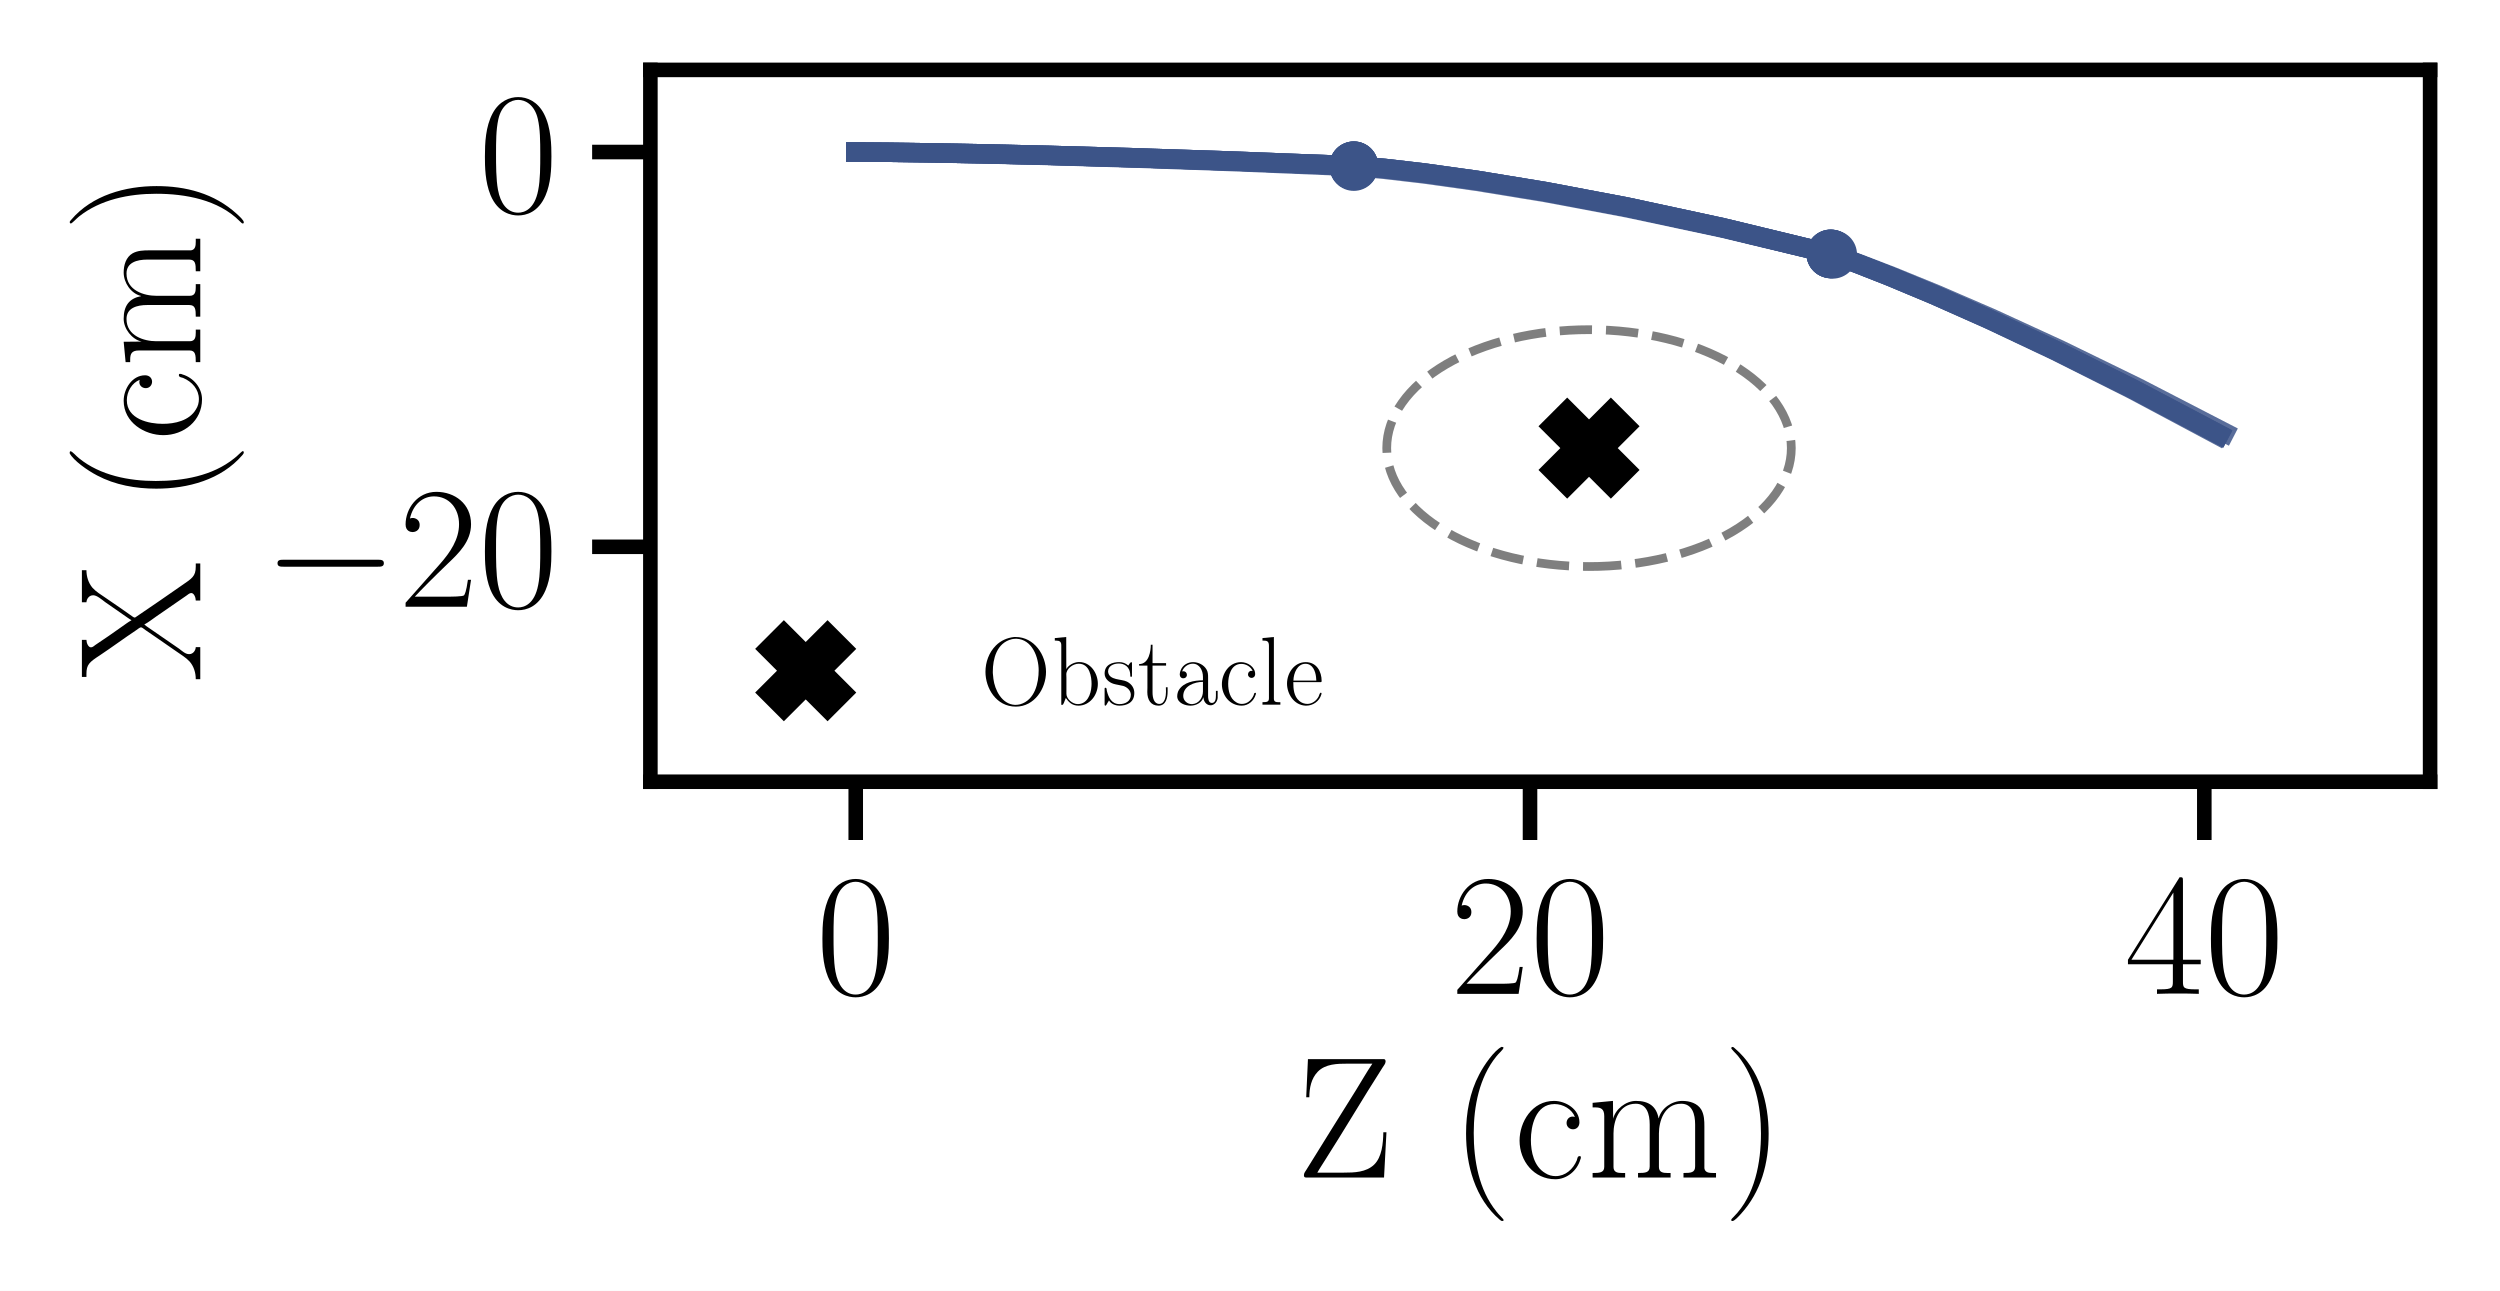
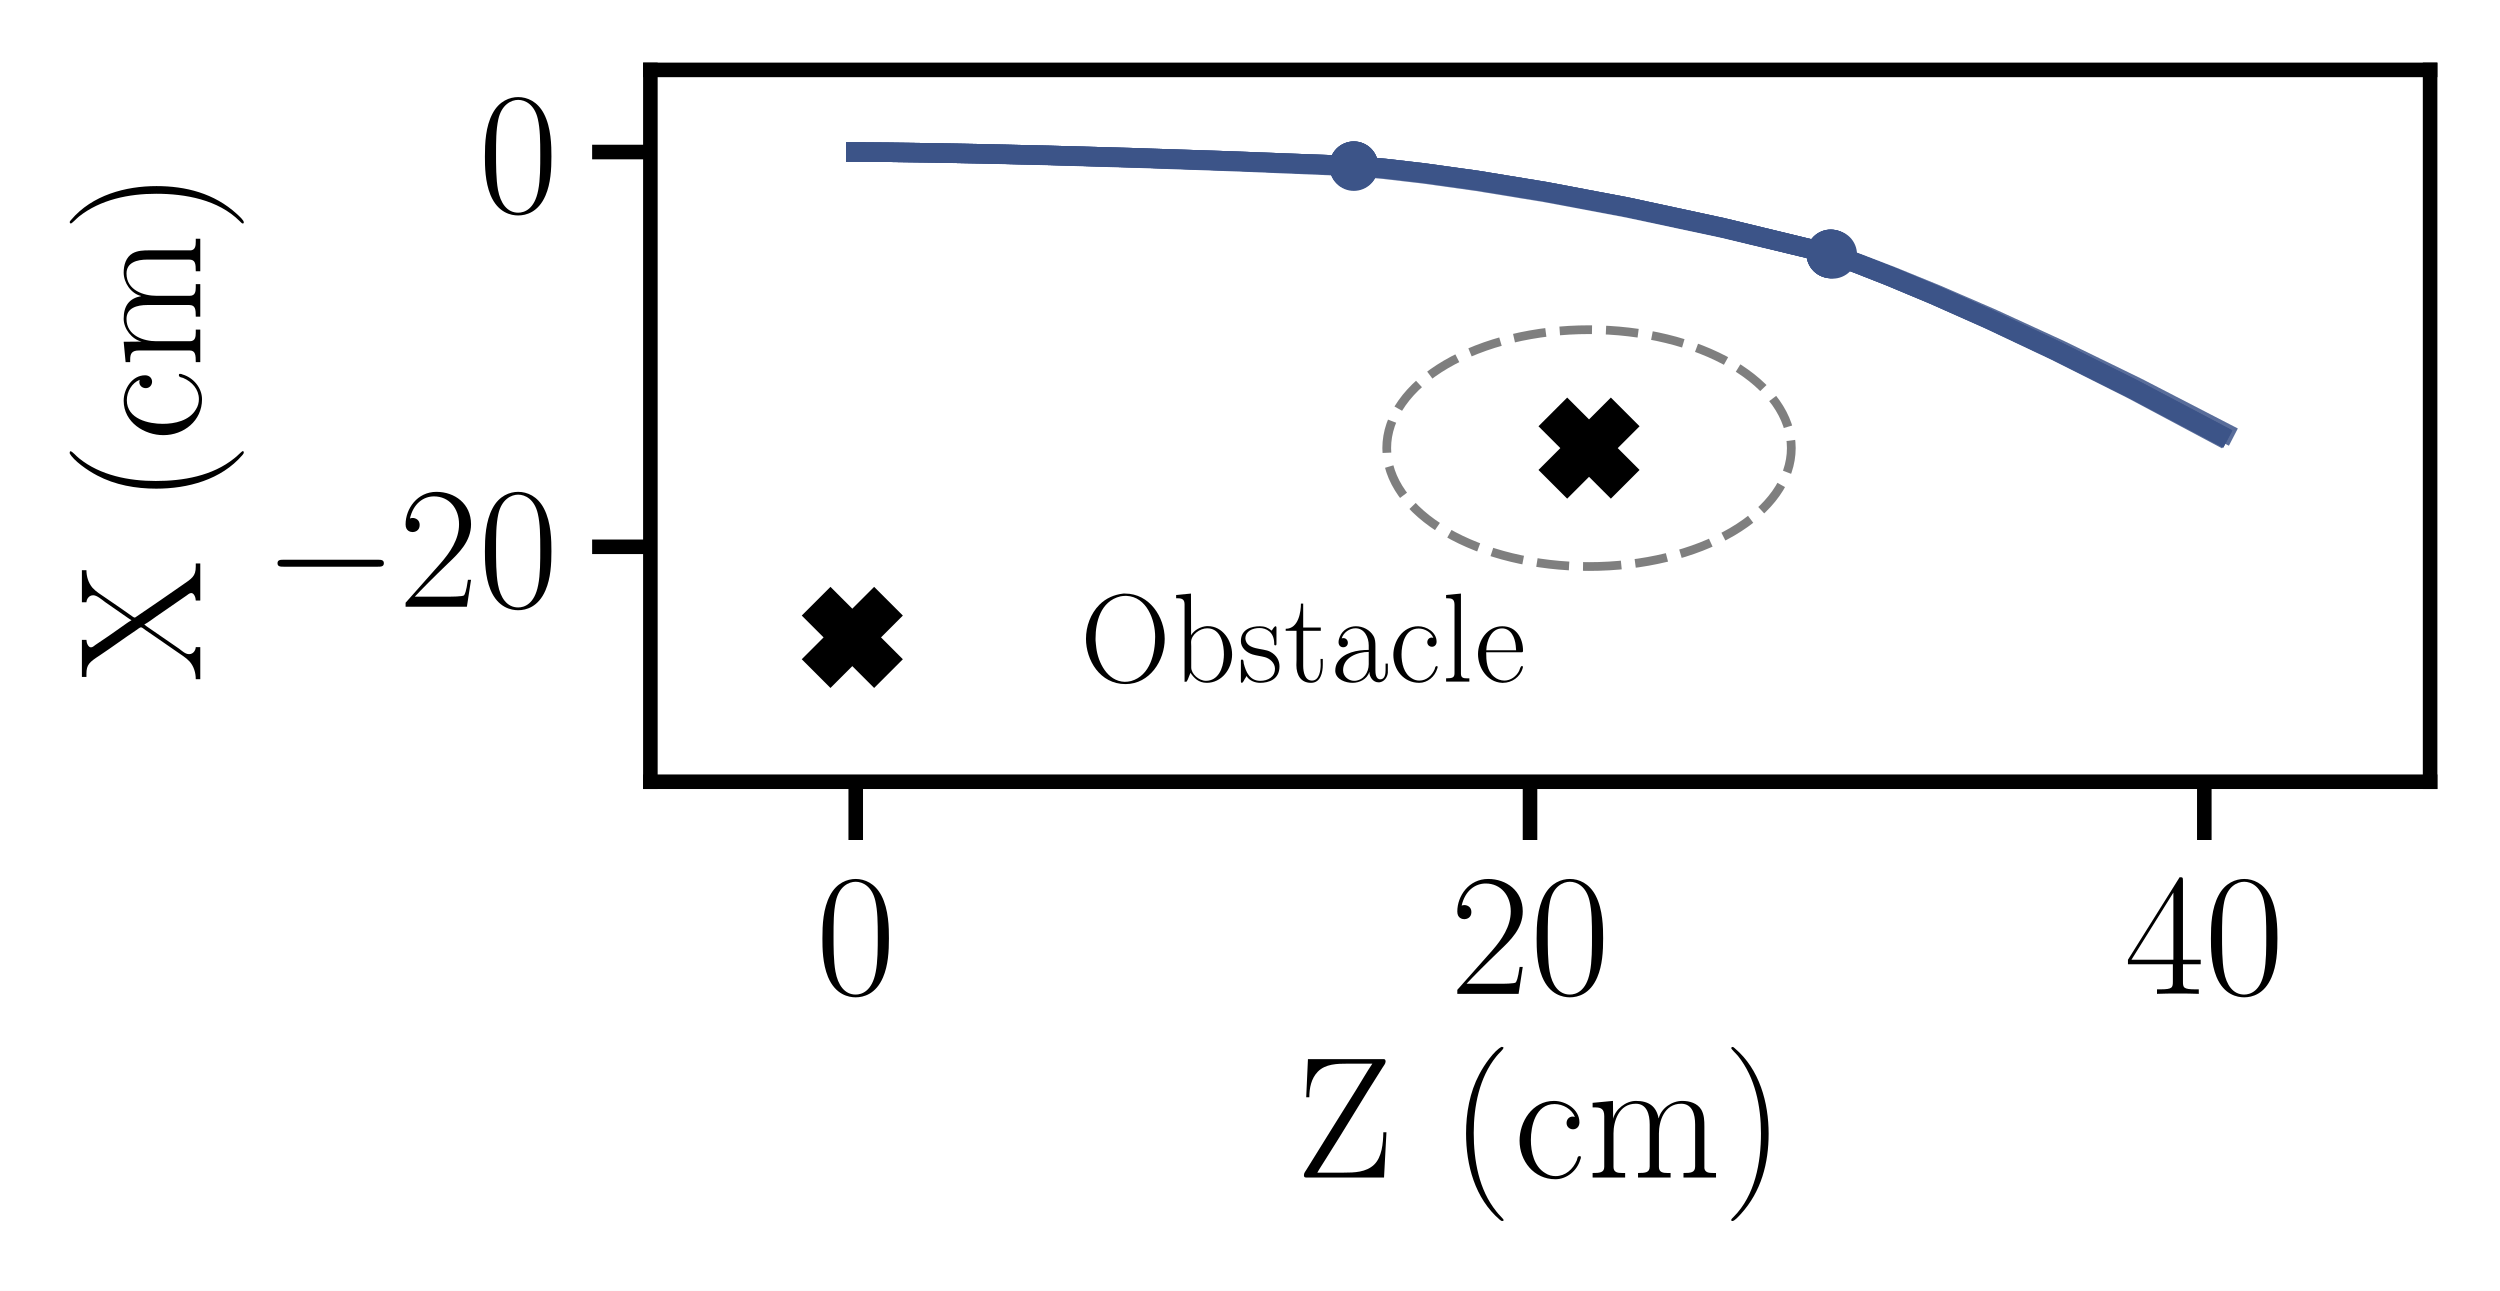
<svg xmlns="http://www.w3.org/2000/svg" xmlns:xlink="http://www.w3.org/1999/xlink" width="257.52pt" height="132.96pt" viewBox="0 0 257.52 132.96" version="1.1">
  <defs>
    <style type="text/css">*{stroke-linejoin: round; stroke-linecap: butt}</style>
  </defs>
  <g id="figure_1">
    <g id="patch_1">
      <path d="M 0 132.96  L 257.52 132.96  L 257.52 0  L 0 0  z " style="fill: #ffffff" />
    </g>
    <g id="axes_1">
      <g id="patch_2">
        <path d="M 66.994 80.526  L 250.32 80.526  L 250.32 7.2  L 66.994 7.2  z " style="fill: #ffffff" />
      </g>
      <g id="matplotlib.axis_1">
        <g id="xtick_1">
          <g id="line2d_1">
            <defs>
-               <path id="ma53c7f4344" d="M 0 0  L 0 6  " style="stroke: #000000; stroke-width: 1.5" />
-             </defs>
-             <g>
-               <use xlink:href="#ma53c7f4344" x="88.147" y="80.526" style="stroke: #000000; stroke-width: 1.5" />
+               <path id="m4b3e6b34bf" d="M 0 0  L 0 6  " style="stroke: #000000; stroke-width: 1.5" />
+             </defs>
+             <g>
+               <use xlink:href="#m4b3e6b34bf" x="88.147" y="80.526" style="stroke: #000000; stroke-width: 1.5" />
            </g>
          </g>
          <g id="text_1">
            <g transform="translate(84.03441 102.3751) scale(0.18 -0.18)">
              <defs>
                <path id="CMR17-32" d="M 2688 2038  C 2688 2430 2681 3099 2412 3613  C 2176 4063 1798 4224 1465 4224  C 1158 4224 768 4082 524 3620  C 268 3137 243 2539 243 2038  C 243 1671 249 1112 448 623  C 723 -39 1216 -128 1465 -128  C 1760 -128 2208 -7 2470 604  C 2662 1048 2688 1568 2688 2038  z M 1465 -26  C 1056 -26 812 328 723 816  C 652 1196 652 1749 652 2109  C 652 2604 652 3015 736 3407  C 857 3954 1216 4121 1465 4121  C 1728 4121 2067 3947 2188 3420  C 2272 3054 2278 2623 2278 2109  C 2278 1691 2278 1176 2201 797  C 2067 96 1689 -26 1465 -26  z " transform="scale(0.015625)" />
              </defs>
              <use xlink:href="#CMR17-32" transform="scale(0.996264)" />
            </g>
          </g>
        </g>
        <g id="xtick_2">
          <g id="line2d_2">
            <g>
-               <use xlink:href="#ma53c7f4344" x="157.604" y="80.526" style="stroke: #000000; stroke-width: 1.5" />
+               <use xlink:href="#m4b3e6b34bf" x="157.604" y="80.526" style="stroke: #000000; stroke-width: 1.5" />
            </g>
          </g>
          <g id="text_2">
            <g transform="translate(149.3799 102.3751) scale(0.18 -0.18)">
              <defs>
                <path id="CMR17-34" d="M 2668 990  L 2553 990  C 2489 537 2438 460 2412 422  C 2380 371 1920 371 1830 371  L 601 371  C 832 620 1280 1073 1824 1596  C 2214 1966 2668 2400 2668 3033  C 2668 3788 2067 4224 1395 4224  C 691 4224 262 3603 262 3027  C 262 2777 448 2745 524 2745  C 588 2745 780 2783 780 3007  C 780 3206 614 3264 524 3264  C 486 3264 448 3257 422 3244  C 544 3788 915 4057 1305 4057  C 1862 4057 2227 3616 2227 3033  C 2227 2477 1900 1998 1536 1583  L 262 147  L 262 0  L 2515 0  L 2668 990  z " transform="scale(0.015625)" />
              </defs>
              <use xlink:href="#CMR17-34" transform="scale(0.996264)" />
              <use xlink:href="#CMR17-32" transform="translate(45.69048 0) scale(0.996264)" />
            </g>
          </g>
        </g>
        <g id="xtick_3">
          <g id="line2d_3">
            <g>
-               <use xlink:href="#ma53c7f4344" x="227.062" y="80.526" style="stroke: #000000; stroke-width: 1.5" />
+               <use xlink:href="#m4b3e6b34bf" x="227.062" y="80.526" style="stroke: #000000; stroke-width: 1.5" />
            </g>
          </g>
          <g id="text_3">
            <g transform="translate(218.8375 102.3751) scale(0.18 -0.18)">
              <defs>
                <path id="CMR17-36" d="M 2150 4147  C 2150 4281 2144 4288 2028 4288  L 128 1254  L 128 1088  L 1779 1088  L 1779 460  C 1779 230 1766 166 1318 166  L 1196 166  L 1196 0  C 1401 12 1747 12 1964 12  C 2182 12 2528 12 2732 0  L 2732 166  L 2611 166  C 2163 166 2150 230 2150 460  L 2150 1088  L 2803 1088  L 2803 1254  L 2150 1254  L 2150 4147  z M 1798 3723  L 1798 1254  L 256 1254  L 1798 3723  z " transform="scale(0.015625)" />
              </defs>
              <use xlink:href="#CMR17-36" transform="scale(0.996264)" />
              <use xlink:href="#CMR17-32" transform="translate(45.69048 0) scale(0.996264)" />
            </g>
          </g>
        </g>
        <g id="text_4">
          <g transform="translate(133.3843 121.2924) scale(0.18 -0.18)">
            <defs>
              <path id="SFRM1728-73" d="M 480 4352  L 416 2949  L 531 2949  C 531 3293 601 3637 838 3886  C 1120 4179 1561 4185 1939 4185  L 2848 4185  C 2636 3873 2451 3542 2252 3223  C 1644 2249 1030 1268 428 293  C 390 230 332 166 332 89  C 332 25 352 0 409 0  L 3277 0  L 3366 1663  L 3251 1663  C 3244 1249 3200 752 2912 472  C 2617 191 2188 179 1798 179  L 825 179  C 908 332 1011 478 1100 625  C 1824 1758 2502 2917 3225 4045  C 3264 4108 3328 4179 3334 4255  C 3334 4300 3328 4352 3270 4352  L 480 4352  z " transform="scale(0.015625)" />
              <path id="SFRM1728-19f" d="M 1913 4800  C 1651 4665 1286 4152 1100 3793  C 748 3132 614 2369 614 1619  C 614 458 940 -767 1849 -1549  C 1875 -1568 1907 -1600 1945 -1600  C 1964 -1600 1996 -1588 1996 -1568  C 1996 -1524 1804 -1357 1728 -1248  C 1081 -446 896 631 896 1638  C 896 2619 1100 3677 1728 4453  C 1804 4556 1990 4704 1990 4774  C 1990 4787 1964 4800 1939 4800  C 1926 4806 1920 4800 1913 4800  z " transform="scale(0.015625)" />
              <path id="SFRM1728-fe" d="M 2278 2227  C 2252 2233 2220 2240 2195 2240  C 2060 2240 1971 2131 1971 2003  C 1971 1868 2080 1772 2208 1772  C 2336 1772 2444 1868 2444 2028  C 2444 2508 1939 2816 1510 2816  C 704 2816 243 2041 243 1356  C 243 608 768 -64 1561 -64  C 1984 -64 2361 256 2476 659  C 2489 678 2496 710 2496 736  L 2496 755  C 2496 780 2470 787 2451 787  C 2368 787 2368 691 2348 633  C 2208 300 1926 51 1568 51  C 1440 51 1305 83 1190 160  C 774 403 659 934 659 1382  C 659 1881 825 2700 1529 2700  C 1843 2700 2163 2515 2278 2227  z " transform="scale(0.015625)" />
              <path id="SFRM1728-17b" d="M 256 2745  L 256 2577  L 352 2577  C 563 2577 684 2520 684 2256  L 684 391  C 684 172 499 166 256 166  L 256 0  L 1452 0  L 1452 166  L 1337 166  C 1184 166 1024 185 1024 385  L 1024 1619  C 1024 2063 1216 2712 1843 2712  C 2246 2712 2355 2333 2355 1947  L 2355 410  C 2355 179 2201 166 1926 166  L 1926 0  L 3123 0  L 3123 166  L 3008 166  C 2854 166 2694 185 2694 385  L 2694 1619  C 2694 2063 2886 2712 3513 2712  C 3917 2712 4025 2333 4025 1947  L 4025 410  C 4025 179 3872 166 3597 166  L 3597 0  L 4793 0  L 4793 166  L 4685 166  C 4537 166 4390 179 4365 340  L 4365 1876  C 4365 2089 4358 2301 4256 2487  C 4115 2732 3821 2816 3552 2816  C 3168 2816 2777 2545 2688 2179  L 2681 2179  C 2598 2610 2329 2816 1849 2816  C 1478 2816 1094 2513 1011 2159  L 1004 2816  L 256 2745  z " transform="scale(0.015625)" />
              <path id="SFRM1728-1a0" d="M 358 4787  C 345 4780 339 4767 339 4761  C 339 4716 518 4556 595 4460  C 1222 3672 1433 2621 1433 1622  C 1433 552 1216 -659 428 -1447  C 403 -1479 339 -1524 339 -1562  C 339 -1588 358 -1600 384 -1600  C 460 -1600 608 -1434 691 -1344  C 1452 -511 1715 539 1715 1609  C 1715 2749 1382 3979 473 4748  C 448 4767 422 4800 390 4800  C 377 4800 364 4793 358 4787  z " transform="scale(0.015625)" />
            </defs>
            <use xlink:href="#SFRM1728-73" transform="scale(0.996264)" />
            <use xlink:href="#SFRM1728-19f" transform="translate(88.3975 0) scale(0.996264)" />
            <use xlink:href="#SFRM1728-fe" transform="translate(124.7908 0) scale(0.996264)" />
            <use xlink:href="#SFRM1728-17b" transform="translate(166.3877 0) scale(0.996264)" />
            <use xlink:href="#SFRM1728-1a0" transform="translate(244.41 0) scale(0.996264)" />
          </g>
        </g>
      </g>
      <g id="matplotlib.axis_2">
        <g id="ytick_1">
          <g id="line2d_4">
            <defs>
-               <path id="m64b848aac2" d="M 0 0  L -6 0  " style="stroke: #000000; stroke-width: 1.5" />
-             </defs>
-             <g>
-               <use xlink:href="#m64b848aac2" x="66.994" y="56.325" style="stroke: #000000; stroke-width: 1.5" />
+               <path id="mcb300060b7" d="M 0 0  L -6 0  " style="stroke: #000000; stroke-width: 1.5" />
+             </defs>
+             <g>
+               <use xlink:href="#mcb300060b7" x="66.994" y="56.325" style="stroke: #000000; stroke-width: 1.5" />
            </g>
          </g>
          <g id="text_5">
            <g transform="translate(27.09724 62.49967) scale(0.18 -0.18)">
              <defs>
                <path id="CMSY10-1" d="M 4217 1472  C 4326 1472 4441 1472 4441 1600  C 4441 1728 4326 1728 4217 1728  L 755 1728  C 646 1728 531 1728 531 1600  C 531 1472 646 1472 755 1472  L 4217 1472  z " transform="scale(0.015625)" />
              </defs>
              <use xlink:href="#CMSY10-1" transform="scale(0.996264)" />
              <use xlink:href="#CMR17-34" transform="translate(77.48747 0) scale(0.996264)" />
              <use xlink:href="#CMR17-32" transform="translate(123.1779 0) scale(0.996264)" />
            </g>
          </g>
        </g>
        <g id="ytick_2">
          <g id="line2d_5">
            <g>
-               <use xlink:href="#m64b848aac2" x="66.994" y="15.661" style="stroke: #000000; stroke-width: 1.5" />
+               <use xlink:href="#mcb300060b7" x="66.994" y="15.661" style="stroke: #000000; stroke-width: 1.5" />
            </g>
          </g>
          <g id="text_6">
            <g transform="translate(49.26927 21.83535) scale(0.18 -0.18)">
              <use xlink:href="#CMR17-32" transform="scale(0.996264)" />
            </g>
          </g>
        </g>
        <g id="text_7">
          <g transform="translate(20.63014 70.30235) rotate(-90) scale(0.18 -0.18)">
            <defs>
              <path id="SFRM1728-6f" d="M 204 4352  L 204 4185  L 320 4185  C 659 4185 748 4077 998 3694  C 1299 3242 1625 2803 1926 2351  C 1964 2293 2028 2223 2028 2179  C 2028 2134 1958 2064 1926 2013  L 1638 1593  C 1472 1351 1305 1115 1139 873  C 1024 714 921 529 774 395  C 595 236 358 166 121 166  L 121 0  L 1299 0  L 1299 166  C 1171 172 1043 268 1043 402  L 1043 421  C 1043 548 1164 675 1241 777  C 1465 1109 1702 1440 1926 1771  C 1996 1866 2054 1968 2131 2058  C 2214 1905 2329 1758 2432 1612  C 2688 1249 2937 873 3193 510  C 3225 465 3289 395 3289 332  C 3289 230 3123 166 3014 166  L 3014 0  L 4377 0  L 4377 166  L 4262 166  C 3897 166 3827 306 3558 695  C 3180 1242 2790 1796 2419 2351  C 2406 2370 2387 2389 2387 2414  C 2387 2452 2451 2522 2483 2573  L 2752 2956  C 2873 3134 3001 3319 3123 3497  C 3232 3656 3334 3828 3481 3962  C 3661 4115 3897 4185 4128 4185  L 4128 4352  L 2950 4352  L 2950 4185  C 3078 4178 3206 4083 3206 3943  L 3206 3930  C 3206 3803 3052 3624 2956 3497  C 2764 3217 2572 2943 2380 2669  C 2355 2624 2316 2586 2297 2535  L 2284 2535  C 2220 2656 2131 2765 2054 2879  C 1824 3204 1600 3522 1382 3854  C 1344 3905 1292 3956 1292 4019  C 1292 4121 1459 4185 1568 4185  L 1568 4352  L 204 4352  z " transform="scale(0.015625)" />
            </defs>
            <use xlink:href="#SFRM1728-6f" transform="scale(0.996264)" />
            <use xlink:href="#SFRM1728-19f" transform="translate(101.3665 0) scale(0.996264)" />
            <use xlink:href="#SFRM1728-fe" transform="translate(137.7599 0) scale(0.996264)" />
            <use xlink:href="#SFRM1728-17b" transform="translate(179.3568 0) scale(0.996264)" />
            <use xlink:href="#SFRM1728-1a0" transform="translate(257.3791 0) scale(0.996264)" />
          </g>
        </g>
      </g>
      <g id="patch_3">
-         <path d="M 163.682 58.358  C 169.208 58.358 174.508 57.073 178.416 54.785  C 182.323 52.497 184.519 49.394 184.519 46.159  C 184.519 42.924 182.323 39.82 178.416 37.533  C 174.508 35.245 169.208 33.96 163.682 33.96  C 158.156 33.96 152.855 35.245 148.948 37.533  C 145.04 39.82 142.844 42.924 142.844 46.159  C 142.844 49.394 145.04 52.497 148.948 54.785  C 152.855 57.073 158.156 58.358 163.682 58.358  L 163.682 58.358  z " clip-path="url(#p0361f5f94d)" style="fill: none; opacity: 0.5; stroke-dasharray: 3.33,1.44; stroke-dashoffset: 0; stroke: #000000; stroke-width: 0.9; stroke-linejoin: miter" />
+         <path d="M 163.682 58.358  C 169.208 58.358 174.508 57.073 178.416 54.785  C 182.323 52.497 184.519 49.394 184.519 46.159  C 184.519 42.924 182.323 39.82 178.416 37.533  C 174.508 35.245 169.208 33.96 163.682 33.96  C 158.156 33.96 152.855 35.245 148.948 37.533  C 145.04 39.82 142.844 42.924 142.844 46.159  C 142.844 49.394 145.04 52.497 148.948 54.785  C 152.855 57.073 158.156 58.358 163.682 58.358  L 163.682 58.358  z " clip-path="url(#pbddfd8365e)" style="fill: none; opacity: 0.5; stroke-dasharray: 3.33,1.44; stroke-dashoffset: 0; stroke: #000000; stroke-width: 0.9; stroke-linejoin: miter" />
      </g>
      <g id="patch_4">
        <path d="M 66.994 80.526  L 66.994 7.2  " style="fill: none; stroke: #000000; stroke-width: 1.5; stroke-linejoin: miter; stroke-linecap: square" />
      </g>
      <g id="patch_5">
        <path d="M 250.32 80.526  L 250.32 7.2  " style="fill: none; stroke: #000000; stroke-width: 1.5; stroke-linejoin: miter; stroke-linecap: square" />
      </g>
      <g id="patch_6">
        <path d="M 66.994 80.526  L 250.32 80.526  " style="fill: none; stroke: #000000; stroke-width: 1.5; stroke-linejoin: miter; stroke-linecap: square" />
      </g>
      <g id="patch_7">
        <path d="M 66.994 7.2  L 250.32 7.2  " style="fill: none; stroke: #000000; stroke-width: 1.5; stroke-linejoin: miter; stroke-linecap: square" />
      </g>
      <g id="line2d_6">
-         <path d="M 88.147 15.661  L 88.95 15.663  L 91.359 15.683  L 95.373 15.735  L 100.992 15.837  L 108.213 16.006  L 117.035 16.257  L 127.455 16.607  L 139.47 17.073  L 140.276 17.13  L 142.679 17.351  L 146.655 17.81  L 152.169 18.58  L 159.176 19.732  L 167.625 21.335  L 177.457 23.458  L 188.601 26.163  L 189.288 26.403  L 191.318 27.155  L 194.638 28.464  L 199.191 30.373  L 204.917 32.925  L 211.752 36.161  L 219.628 40.117  L 228.473 44.83  " clip-path="url(#p0361f5f94d)" style="fill: none; stroke: #3c5488; stroke-opacity: 0.85; stroke-width: 2; stroke-linecap: square" />
+         <path d="M 88.147 15.661  L 88.95 15.663  L 91.359 15.683  L 95.373 15.735  L 100.992 15.837  L 108.213 16.006  L 117.035 16.257  L 127.455 16.607  L 139.47 17.073  L 140.276 17.13  L 142.679 17.351  L 146.655 17.81  L 152.169 18.58  L 159.176 19.732  L 167.625 21.335  L 177.457 23.458  L 188.601 26.163  L 189.288 26.403  L 191.318 27.155  L 194.638 28.464  L 199.191 30.373  L 204.917 32.925  L 211.752 36.161  L 219.628 40.117  L 228.473 44.83  " clip-path="url(#pbddfd8365e)" style="fill: none; stroke: #3c5488; stroke-opacity: 0.85; stroke-width: 2; stroke-linecap: square" />
      </g>
      <g id="line2d_7">
-         <path d="M 88.147 15.661  L 88.949 15.663  L 91.358 15.683  L 95.371 15.735  L 100.988 15.837  L 108.207 16.005  L 117.026 16.255  L 127.443 16.604  L 139.455 17.069  L 140.26 17.126  L 142.663 17.346  L 146.639 17.804  L 152.152 18.573  L 159.159 19.724  L 167.608 21.325  L 177.439 23.445  L 188.583 26.148  L 189.271 26.388  L 191.304 27.138  L 194.631 28.444  L 199.197 30.349  L 204.942 32.893  L 211.804 36.116  L 219.717 40.055  L 228.611 44.747  " clip-path="url(#p0361f5f94d)" style="fill: none; stroke: #3c5488; stroke-opacity: 0.85; stroke-width: 2; stroke-linecap: square" />
+         <path d="M 88.147 15.661  L 88.949 15.663  L 91.358 15.683  L 95.371 15.735  L 100.988 15.837  L 108.207 16.005  L 117.026 16.255  L 127.443 16.604  L 139.455 17.069  L 140.26 17.126  L 142.663 17.346  L 146.639 17.804  L 152.152 18.573  L 159.159 19.724  L 167.608 21.325  L 177.439 23.445  L 188.583 26.148  L 189.271 26.388  L 191.304 27.138  L 194.631 28.444  L 199.197 30.349  L 204.942 32.893  L 211.804 36.116  L 219.717 40.055  L 228.611 44.747  " clip-path="url(#pbddfd8365e)" style="fill: none; stroke: #3c5488; stroke-opacity: 0.85; stroke-width: 2; stroke-linecap: square" />
      </g>
      <g id="line2d_8">
-         <path d="M 88.147 15.661  L 88.95 15.664  L 91.358 15.684  L 95.372 15.74  L 100.99 15.848  L 108.209 16.027  L 117.028 16.294  L 127.444 16.666  L 139.454 17.162  L 140.261 17.221  L 142.669 17.448  L 146.655 17.912  L 152.183 18.685  L 159.214 19.834  L 167.697 21.428  L 177.575 23.529  L 188.785 26.203  L 189.478 26.438  L 191.526 27.176  L 194.879 28.462  L 199.481 30.339  L 205.276 32.849  L 212.199 36.032  L 220.186 39.926  L 229.167 44.566  " clip-path="url(#p0361f5f94d)" style="fill: none; stroke: #3c5488; stroke-opacity: 0.85; stroke-width: 2; stroke-linecap: square" />
+         <path d="M 88.147 15.661  L 88.95 15.664  L 91.358 15.684  L 95.372 15.74  L 100.99 15.848  L 108.209 16.027  L 117.028 16.294  L 127.444 16.666  L 139.454 17.162  L 140.261 17.221  L 142.669 17.448  L 146.655 17.912  L 152.183 18.685  L 159.214 19.834  L 167.697 21.428  L 177.575 23.529  L 188.785 26.203  L 189.478 26.438  L 191.526 27.176  L 194.879 28.462  L 199.481 30.339  L 205.276 32.849  L 212.199 36.032  L 220.186 39.926  L 229.167 44.566  " clip-path="url(#pbddfd8365e)" style="fill: none; stroke: #3c5488; stroke-opacity: 0.85; stroke-width: 2; stroke-linecap: square" />
      </g>
      <g id="line2d_9">
-         <path d="M 88.147 15.661  L 88.949 15.663  L 91.357 15.683  L 95.37 15.735  L 100.985 15.837  L 108.203 16.005  L 117.02 16.255  L 127.435 16.605  L 139.444 17.07  L 140.249 17.127  L 142.652 17.347  L 146.627 17.806  L 152.14 18.574  L 159.146 19.723  L 167.595 21.323  L 177.426 23.441  L 188.571 26.141  L 189.259 26.381  L 191.292 27.131  L 194.618 28.437  L 199.182 30.343  L 204.923 32.889  L 211.779 36.115  L 219.682 40.061  L 228.561 44.76  " clip-path="url(#p0361f5f94d)" style="fill: none; stroke: #3c5488; stroke-opacity: 0.85; stroke-width: 2; stroke-linecap: square" />
+         <path d="M 88.147 15.661  L 88.949 15.663  L 91.357 15.683  L 95.37 15.735  L 100.985 15.837  L 108.203 16.005  L 117.02 16.255  L 127.435 16.605  L 139.444 17.07  L 140.249 17.127  L 142.652 17.347  L 146.627 17.806  L 152.14 18.574  L 159.146 19.723  L 167.595 21.323  L 177.426 23.441  L 188.571 26.141  L 189.259 26.381  L 191.292 27.131  L 194.618 28.437  L 199.182 30.343  L 204.923 32.889  L 211.779 36.115  L 219.682 40.061  L 228.561 44.76  " clip-path="url(#pbddfd8365e)" style="fill: none; stroke: #3c5488; stroke-opacity: 0.85; stroke-width: 2; stroke-linecap: square" />
      </g>
      <g id="line2d_10">
-         <path d="M 88.147 15.661  L 88.949 15.663  L 91.358 15.683  L 95.371 15.735  L 100.987 15.837  L 108.206 16.005  L 117.024 16.256  L 127.44 16.606  L 139.451 17.072  L 140.256 17.129  L 142.659 17.349  L 146.634 17.808  L 152.146 18.577  L 159.153 19.728  L 167.601 21.329  L 177.431 23.449  L 188.575 26.152  L 189.263 26.392  L 191.297 27.142  L 194.624 28.449  L 199.19 30.353  L 204.935 32.898  L 211.797 36.122  L 219.71 40.063  L 228.603 44.757  " clip-path="url(#p0361f5f94d)" style="fill: none; stroke: #3c5488; stroke-opacity: 0.85; stroke-width: 2; stroke-linecap: square" />
+         <path d="M 88.147 15.661  L 88.949 15.663  L 91.358 15.683  L 95.371 15.735  L 100.987 15.837  L 108.206 16.005  L 117.024 16.256  L 127.44 16.606  L 139.451 17.072  L 140.256 17.129  L 142.659 17.349  L 146.634 17.808  L 152.146 18.577  L 159.153 19.728  L 167.601 21.329  L 177.431 23.449  L 188.575 26.152  L 189.263 26.392  L 191.297 27.142  L 194.624 28.449  L 199.19 30.353  L 204.935 32.898  L 211.797 36.122  L 219.71 40.063  L 228.603 44.757  " clip-path="url(#pbddfd8365e)" style="fill: none; stroke: #3c5488; stroke-opacity: 0.85; stroke-width: 2; stroke-linecap: square" />
      </g>
      <g id="line2d_11">
        <defs>
-           <path id="m16a7105709" d="M 0 2  C 0.53 2 1.039 1.789 1.414 1.414  C 1.789 1.039 2 0.53 2 0  C 2 -0.53 1.789 -1.039 1.414 -1.414  C 1.039 -1.789 0.53 -2 0 -2  C -0.53 -2 -1.039 -1.789 -1.414 -1.414  C -1.789 -1.039 -2 -0.53 -2 0  C -2 0.53 -1.789 1.039 -1.414 1.414  C -1.039 1.789 -0.53 2 0 2  z " style="stroke: #3c5488" />
+           <path id="m92e9e10c46" d="M 0 2  C 0.53 2 1.039 1.789 1.414 1.414  C 1.789 1.039 2 0.53 2 0  C 2 -0.53 1.789 -1.039 1.414 -1.414  C 1.039 -1.789 0.53 -2 0 -2  C -0.53 -2 -1.039 -1.789 -1.414 -1.414  C -1.789 -1.039 -2 -0.53 -2 0  C -2 0.53 -1.789 1.039 -1.414 1.414  C -1.039 1.789 -0.53 2 0 2  z " style="stroke: #3c5488" />
        </defs>
-         <g clip-path="url(#p0361f5f94d)">
-           <use xlink:href="#m16a7105709" x="139.47" y="17.073" style="fill: #3c5488; stroke: #3c5488" />
+         <g clip-path="url(#pbddfd8365e)">
+           <use xlink:href="#m92e9e10c46" x="139.47" y="17.073" style="fill: #3c5488; stroke: #3c5488" />
        </g>
      </g>
      <g id="line2d_12">
-         <g clip-path="url(#p0361f5f94d)">
-           <use xlink:href="#m16a7105709" x="188.601" y="26.163" style="fill: #3c5488; stroke: #3c5488" />
+         <g clip-path="url(#pbddfd8365e)">
+           <use xlink:href="#m92e9e10c46" x="188.601" y="26.163" style="fill: #3c5488; stroke: #3c5488" />
        </g>
      </g>
      <g id="line2d_13">
-         <g clip-path="url(#p0361f5f94d)">
-           <use xlink:href="#m16a7105709" x="139.455" y="17.069" style="fill: #3c5488; stroke: #3c5488" />
+         <g clip-path="url(#pbddfd8365e)">
+           <use xlink:href="#m92e9e10c46" x="139.455" y="17.069" style="fill: #3c5488; stroke: #3c5488" />
        </g>
      </g>
      <g id="line2d_14">
-         <g clip-path="url(#p0361f5f94d)">
-           <use xlink:href="#m16a7105709" x="188.583" y="26.148" style="fill: #3c5488; stroke: #3c5488" />
+         <g clip-path="url(#pbddfd8365e)">
+           <use xlink:href="#m92e9e10c46" x="188.583" y="26.148" style="fill: #3c5488; stroke: #3c5488" />
        </g>
      </g>
      <g id="line2d_15">
-         <g clip-path="url(#p0361f5f94d)">
-           <use xlink:href="#m16a7105709" x="139.454" y="17.162" style="fill: #3c5488; stroke: #3c5488" />
+         <g clip-path="url(#pbddfd8365e)">
+           <use xlink:href="#m92e9e10c46" x="139.454" y="17.162" style="fill: #3c5488; stroke: #3c5488" />
        </g>
      </g>
      <g id="line2d_16">
-         <g clip-path="url(#p0361f5f94d)">
-           <use xlink:href="#m16a7105709" x="188.785" y="26.203" style="fill: #3c5488; stroke: #3c5488" />
+         <g clip-path="url(#pbddfd8365e)">
+           <use xlink:href="#m92e9e10c46" x="188.785" y="26.203" style="fill: #3c5488; stroke: #3c5488" />
        </g>
      </g>
      <g id="line2d_17">
-         <g clip-path="url(#p0361f5f94d)">
-           <use xlink:href="#m16a7105709" x="139.444" y="17.07" style="fill: #3c5488; stroke: #3c5488" />
+         <g clip-path="url(#pbddfd8365e)">
+           <use xlink:href="#m92e9e10c46" x="139.444" y="17.07" style="fill: #3c5488; stroke: #3c5488" />
        </g>
      </g>
      <g id="line2d_18">
-         <g clip-path="url(#p0361f5f94d)">
-           <use xlink:href="#m16a7105709" x="188.571" y="26.141" style="fill: #3c5488; stroke: #3c5488" />
+         <g clip-path="url(#pbddfd8365e)">
+           <use xlink:href="#m92e9e10c46" x="188.571" y="26.141" style="fill: #3c5488; stroke: #3c5488" />
        </g>
      </g>
      <g id="line2d_19">
-         <g clip-path="url(#p0361f5f94d)">
-           <use xlink:href="#m16a7105709" x="139.451" y="17.072" style="fill: #3c5488; stroke: #3c5488" />
+         <g clip-path="url(#pbddfd8365e)">
+           <use xlink:href="#m92e9e10c46" x="139.451" y="17.072" style="fill: #3c5488; stroke: #3c5488" />
        </g>
      </g>
      <g id="line2d_20">
-         <g clip-path="url(#p0361f5f94d)">
-           <use xlink:href="#m16a7105709" x="188.575" y="26.152" style="fill: #3c5488; stroke: #3c5488" />
+         <g clip-path="url(#pbddfd8365e)">
+           <use xlink:href="#m92e9e10c46" x="188.575" y="26.152" style="fill: #3c5488; stroke: #3c5488" />
        </g>
      </g>
      <g id="line2d_21">
        <defs>
-           <path id="m1f9dffa417" d="M -2.25 4.5  L 0 2.25  L 2.25 4.5  L 4.5 2.25  L 2.25 0  L 4.5 -2.25  L 2.25 -4.5  L 0 -2.25  L -2.25 -4.5  L -4.5 -2.25  L -2.25 0  L -4.5 2.25  z " style="stroke: #000000; stroke-linejoin: miter" />
+           <path id="m1be5727940" d="M -2.25 4.5  L 0 2.25  L 2.25 4.5  L 4.5 2.25  L 2.25 0  L 4.5 -2.25  L 2.25 -4.5  L 0 -2.25  L -2.25 -4.5  L -4.5 -2.25  L -2.25 0  L -4.5 2.25  z " style="stroke: #000000; stroke-linejoin: miter" />
        </defs>
-         <g clip-path="url(#p0361f5f94d)">
-           <use xlink:href="#m1f9dffa417" x="163.682" y="46.159" style="stroke: #000000; stroke-linejoin: miter" />
+         <g clip-path="url(#pbddfd8365e)">
+           <use xlink:href="#m1be5727940" x="163.682" y="46.159" style="stroke: #000000; stroke-linejoin: miter" />
        </g>
      </g>
      <g id="legend_1">
        <g id="line2d_22">
          <g>
-             <use xlink:href="#m1f9dffa417" x="82.994" y="69.089" style="stroke: #000000; stroke-linejoin: miter" />
+             <use xlink:href="#m1be5727940" x="87.794" y="65.658" style="stroke: #000000; stroke-linejoin: miter" />
          </g>
        </g>
        <g id="text_8">
-           <g transform="translate(100.9936 72.58898) scale(0.1 -0.1)">
+           <g transform="translate(111.1936 70.20797) scale(0.13 -0.13)">
            <defs>
              <path id="SFRM1728-4c" d="M 2233 4480  C 1772 4428 1350 4247 1017 3912  C 563 3455 332 2817 332 2172  C 332 1102 1036 -128 2342 -128  C 3577 -128 4339 1070 4339 2172  C 4339 3289 3558 4480 2323 4480  C 2291 4486 2265 4480 2233 4480  z M 819 2095  L 819 2198  C 819 3003 1062 4093 2086 4337  C 2163 4350 2252 4363 2336 4363  L 2387 4363  C 3430 4318 3853 3132 3853 2275  C 3853 1457 3609 303 2624 26  C 2515 0 2406 -13 2297 -13  C 1414 20 947 980 857 1715  C 838 1843 832 1966 819 2095  z " transform="scale(0.015625)" />
              <path id="SFRM1728-f2" d="M 243 4408  L 243 4240  L 332 4240  C 550 4240 672 4175 672 3929  L 672 -13  L 780 0  L 844 123  L 972 447  C 1145 188 1382 -64 1804 -64  C 2547 -64 3091 628 3091 1379  C 3091 2097 2598 2822 1862 2822  L 1804 2822  C 1497 2803 1152 2622 1004 2356  L 998 4480  L 243 4408  z M 2668 1224  C 2636 680 2387 39 1760 39  C 1408 39 1011 382 1011 719  L 1011 1787  C 1011 1858 1004 1936 1004 2007  C 1004 2389 1452 2712 1824 2712  C 2560 2712 2675 1832 2675 1372  C 2675 1321 2675 1275 2668 1224  z " transform="scale(0.015625)" />
              <path id="SFRM1728-1bd" d="M 480 275  L 492 275  C 627 44 921 -64 1177 -64  C 1619 -64 2163 108 2163 774  C 2163 1056 2028 1344 1683 1523  C 1318 1715 505 1593 428 2169  L 428 2201  C 428 2560 787 2726 1145 2726  C 1472 2726 1894 2540 1894 1932  C 1894 1881 1894 1843 1958 1843  C 2003 1843 2009 1875 2009 1920  L 2009 2752  C 2009 2777 1996 2816 1964 2816  C 1907 2816 1811 2668 1766 2592  C 1580 2745 1408 2816 1164 2816  C 748 2816 198 2675 198 2060  C 198 1721 486 1478 787 1382  C 998 1318 1216 1299 1427 1241  C 1676 1171 1920 953 1932 678  L 1932 652  C 1932 243 1587 38 1184 38  C 652 38 454 486 345 915  C 332 985 345 1120 256 1120  C 204 1120 198 1094 198 1056  L 198 0  C 198 -26 211 -64 243 -64  C 307 -64 358 70 396 134  C 428 179 460 224 480 275  z " transform="scale(0.015625)" />
              <path id="SFRM1728-1ca" d="M 883 3968  C 883 3580 774 2687 108 2687  L 108 2585  L 659 2585  L 659 1112  C 659 1022 652 926 652 836  C 652 334 876 -64 1395 -64  C 1888 -64 1996 463 1996 868  L 1996 1151  L 1881 1151  C 1881 1054 1888 958 1888 855  C 1888 579 1824 51 1446 51  C 1088 51 998 469 998 810  L 998 2585  L 1894 2585  L 1894 2752  L 998 2752  L 998 3968  L 883 3968  z " transform="scale(0.015625)" />
              <path id="SFRM1728-77" d="M 620 2201  C 716 2502 1017 2713 1324 2713  C 1772 2713 1996 2265 1996 1843  L 1996 1612  C 1414 1612 716 1484 403 972  C 332 857 294 704 294 569  L 294 518  C 332 102 819 -64 1177 -64  C 1516 -64 1913 115 2022 486  L 2028 486  C 2035 224 2220 -39 2496 -39  L 2540 -39  C 2784 -7 2944 211 2969 448  L 2969 915  L 2854 915  L 2854 595  C 2854 396 2822 115 2585 115  C 2348 115 2336 435 2336 595  L 2336 1804  C 2336 1990 2329 2169 2233 2329  C 2054 2636 1696 2816 1344 2816  C 1011 2816 665 2643 524 2284  C 492 2208 460 2105 460 2009  C 460 1849 556 1747 697 1747  C 832 1747 934 1836 934 1977  C 934 2112 832 2214 704 2214  C 678 2214 646 2208 620 2201  z M 1996 1510  L 1996 883  C 1996 467 1734 70 1292 38  L 1254 38  C 966 38 691 262 691 576  C 691 1235 1427 1510 1996 1510  z " transform="scale(0.015625)" />
              <path id="SFRM1728-173" d="M 256 4408  L 256 4240  L 313 4240  C 524 4240 684 4221 684 3905  L 684 431  C 684 198 576 166 256 166  L 256 0  L 1440 0  L 1440 166  L 1305 166  C 1152 166 1011 185 1011 398  L 1011 4480  L 256 4408  z " transform="scale(0.015625)" />
              <path id="SFRM1728-136" d="M 627 1491  L 2419 1491  C 2476 1491 2502 1504 2502 1568  C 2502 2195 2169 2816 1446 2816  C 691 2816 211 2092 211 1395  C 211 723 665 -26 1433 -64  L 1484 -64  C 1926 -64 2355 224 2483 678  C 2489 697 2496 716 2496 742  C 2496 774 2476 793 2451 793  C 2368 793 2342 620 2304 544  C 2163 268 1875 51 1555 51  C 1369 51 1164 121 1024 249  C 659 556 627 1049 627 1491  z M 633 1593  C 646 2092 896 2707 1433 2707  C 1907 2707 2092 2214 2131 1830  C 2144 1753 2137 1670 2150 1593  L 633 1593  z " transform="scale(0.015625)" />
            </defs>
            <use xlink:href="#SFRM1728-4c" transform="scale(0.996264)" />
            <use xlink:href="#SFRM1728-f2" transform="translate(72.81862 0) scale(0.996264)" />
            <use xlink:href="#SFRM1728-1bd" transform="translate(124.8228 0) scale(0.996264)" />
            <use xlink:href="#SFRM1728-1ca" transform="translate(161.7364 0) scale(0.996264)" />
            <use xlink:href="#SFRM1728-77" transform="translate(198.1297 0) scale(0.996264)" />
            <use xlink:href="#SFRM1728-fe" transform="translate(244.9303 0) scale(0.996264)" />
            <use xlink:href="#SFRM1728-173" transform="translate(286.5272 0) scale(0.996264)" />
            <use xlink:href="#SFRM1728-136" transform="translate(312.5133 0) scale(0.996264)" />
          </g>
        </g>
      </g>
    </g>
  </g>
  <defs>
-     <clipPath id="p0361f5f94d">
+     <clipPath id="pbddfd8365e">
      <rect x="66.994" y="7.2" width="183.326" height="73.326" />
    </clipPath>
  </defs>
</svg>
